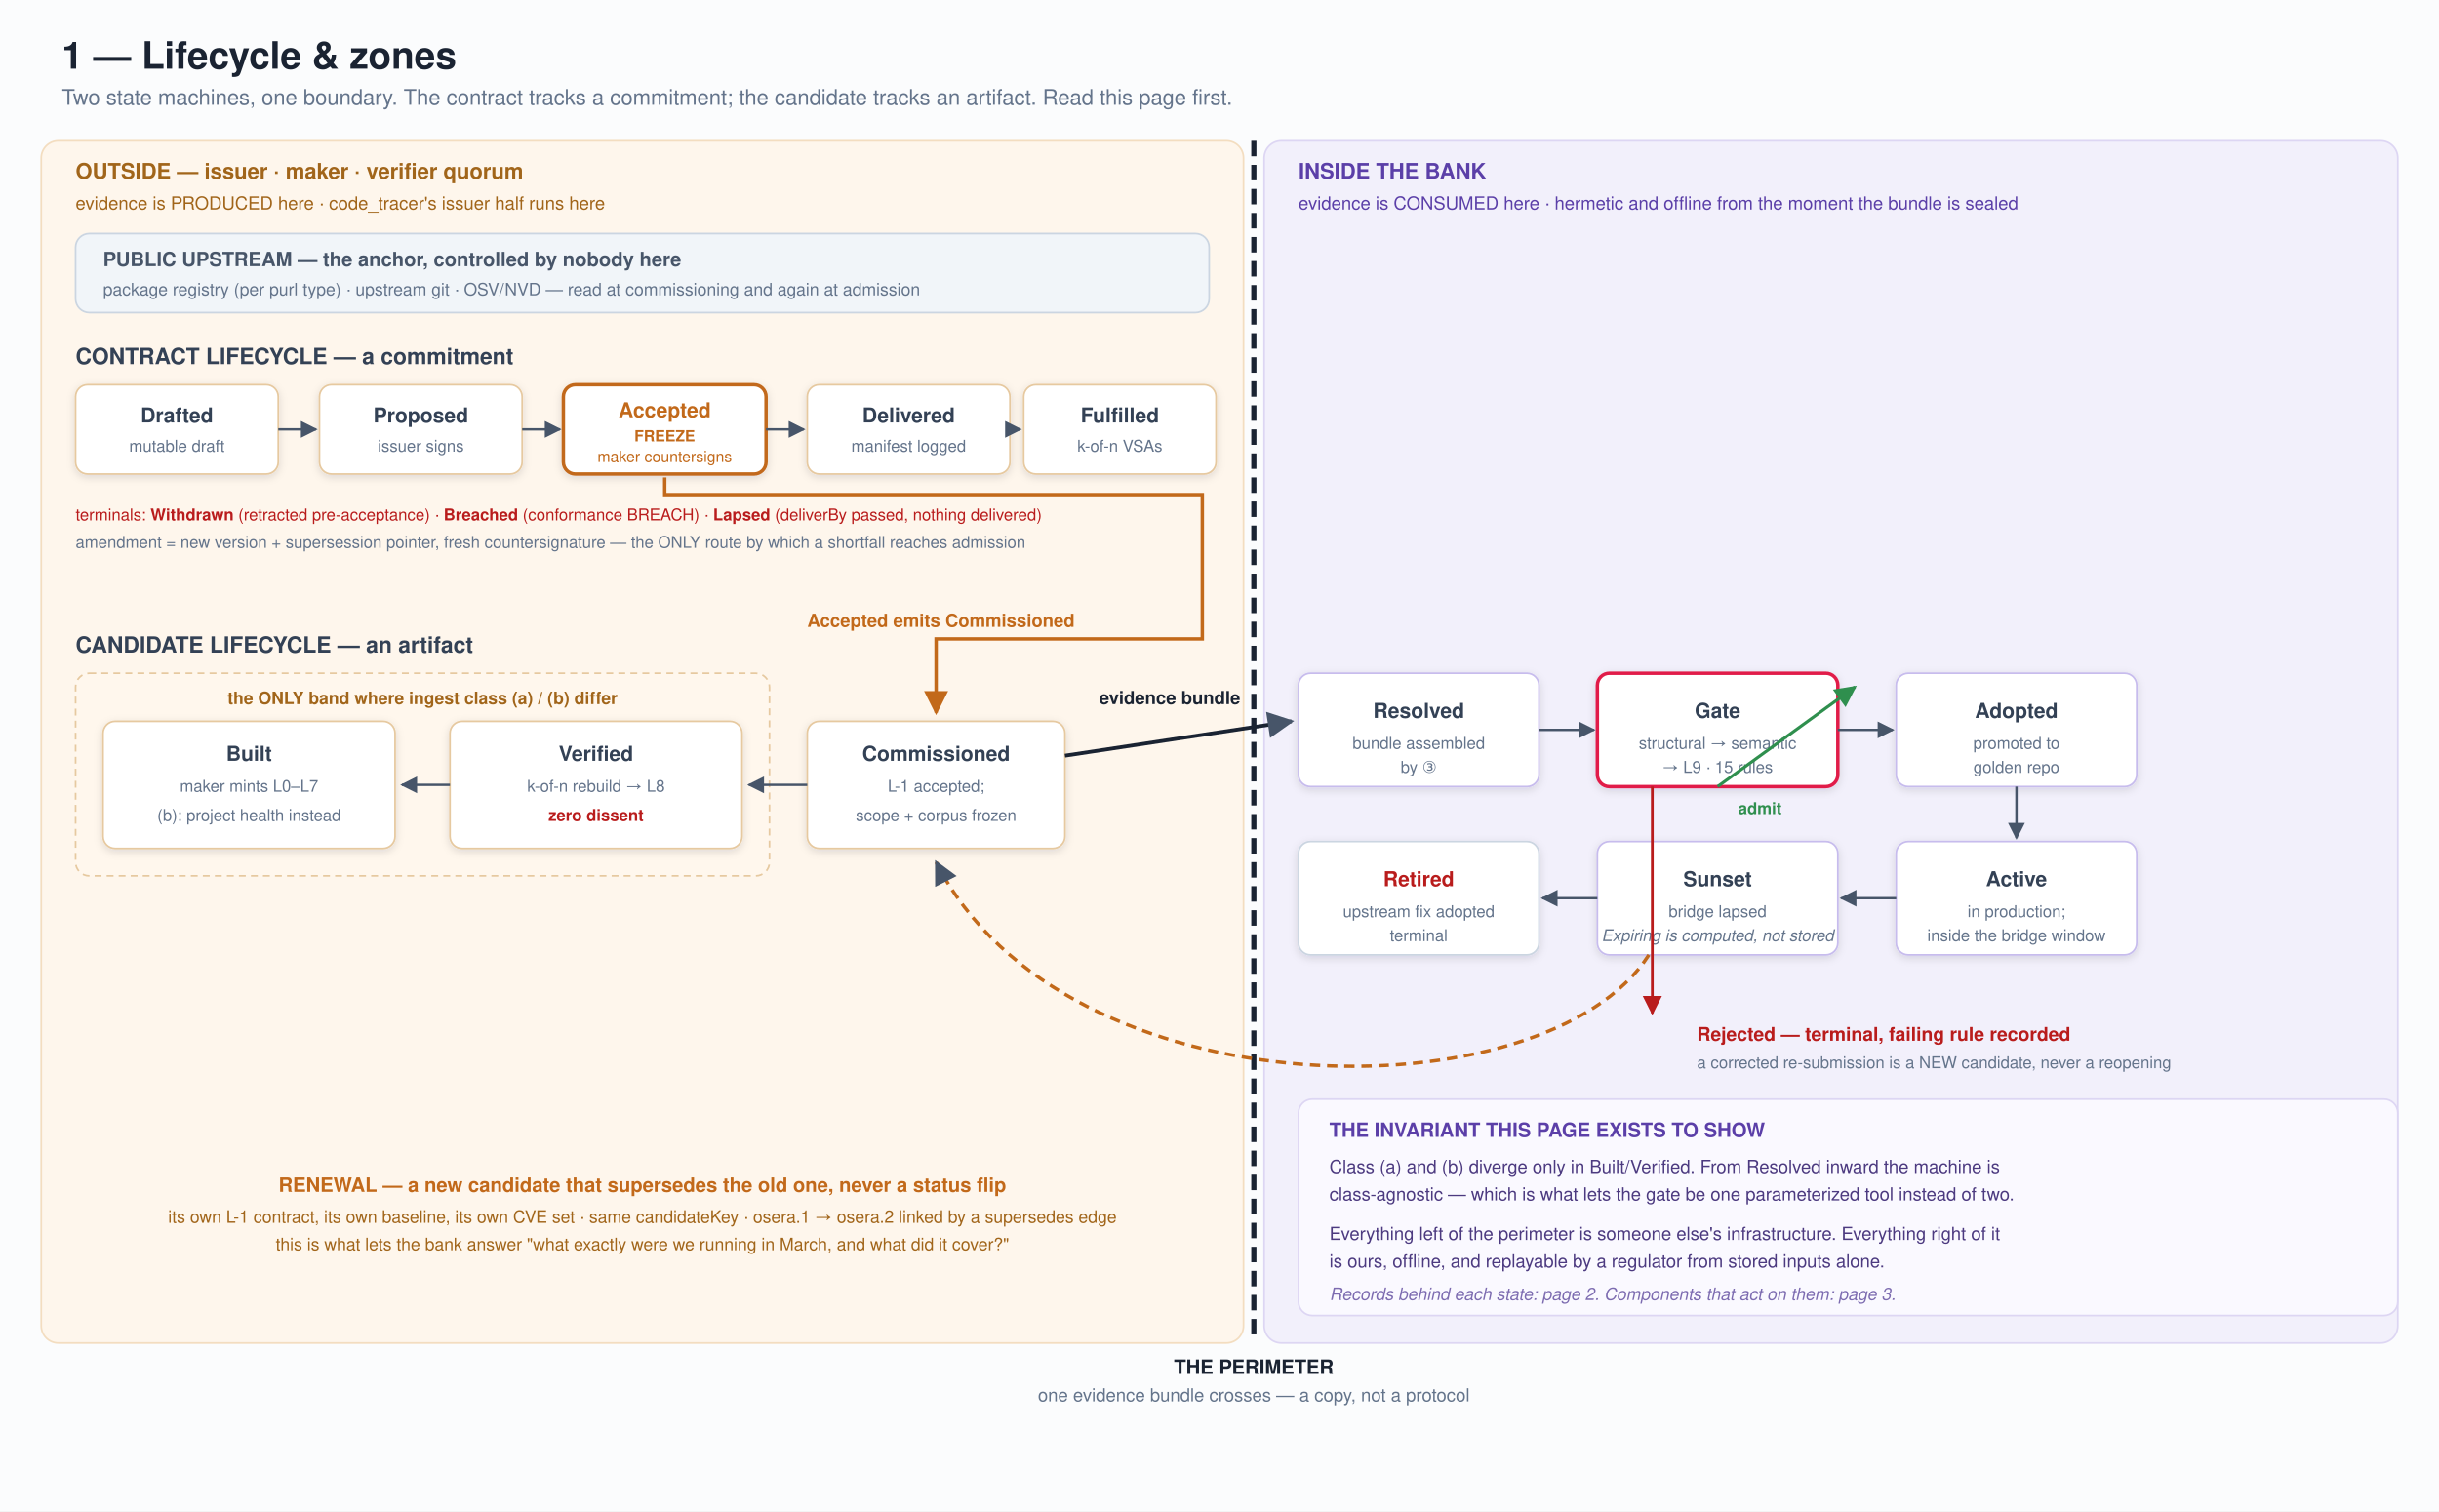
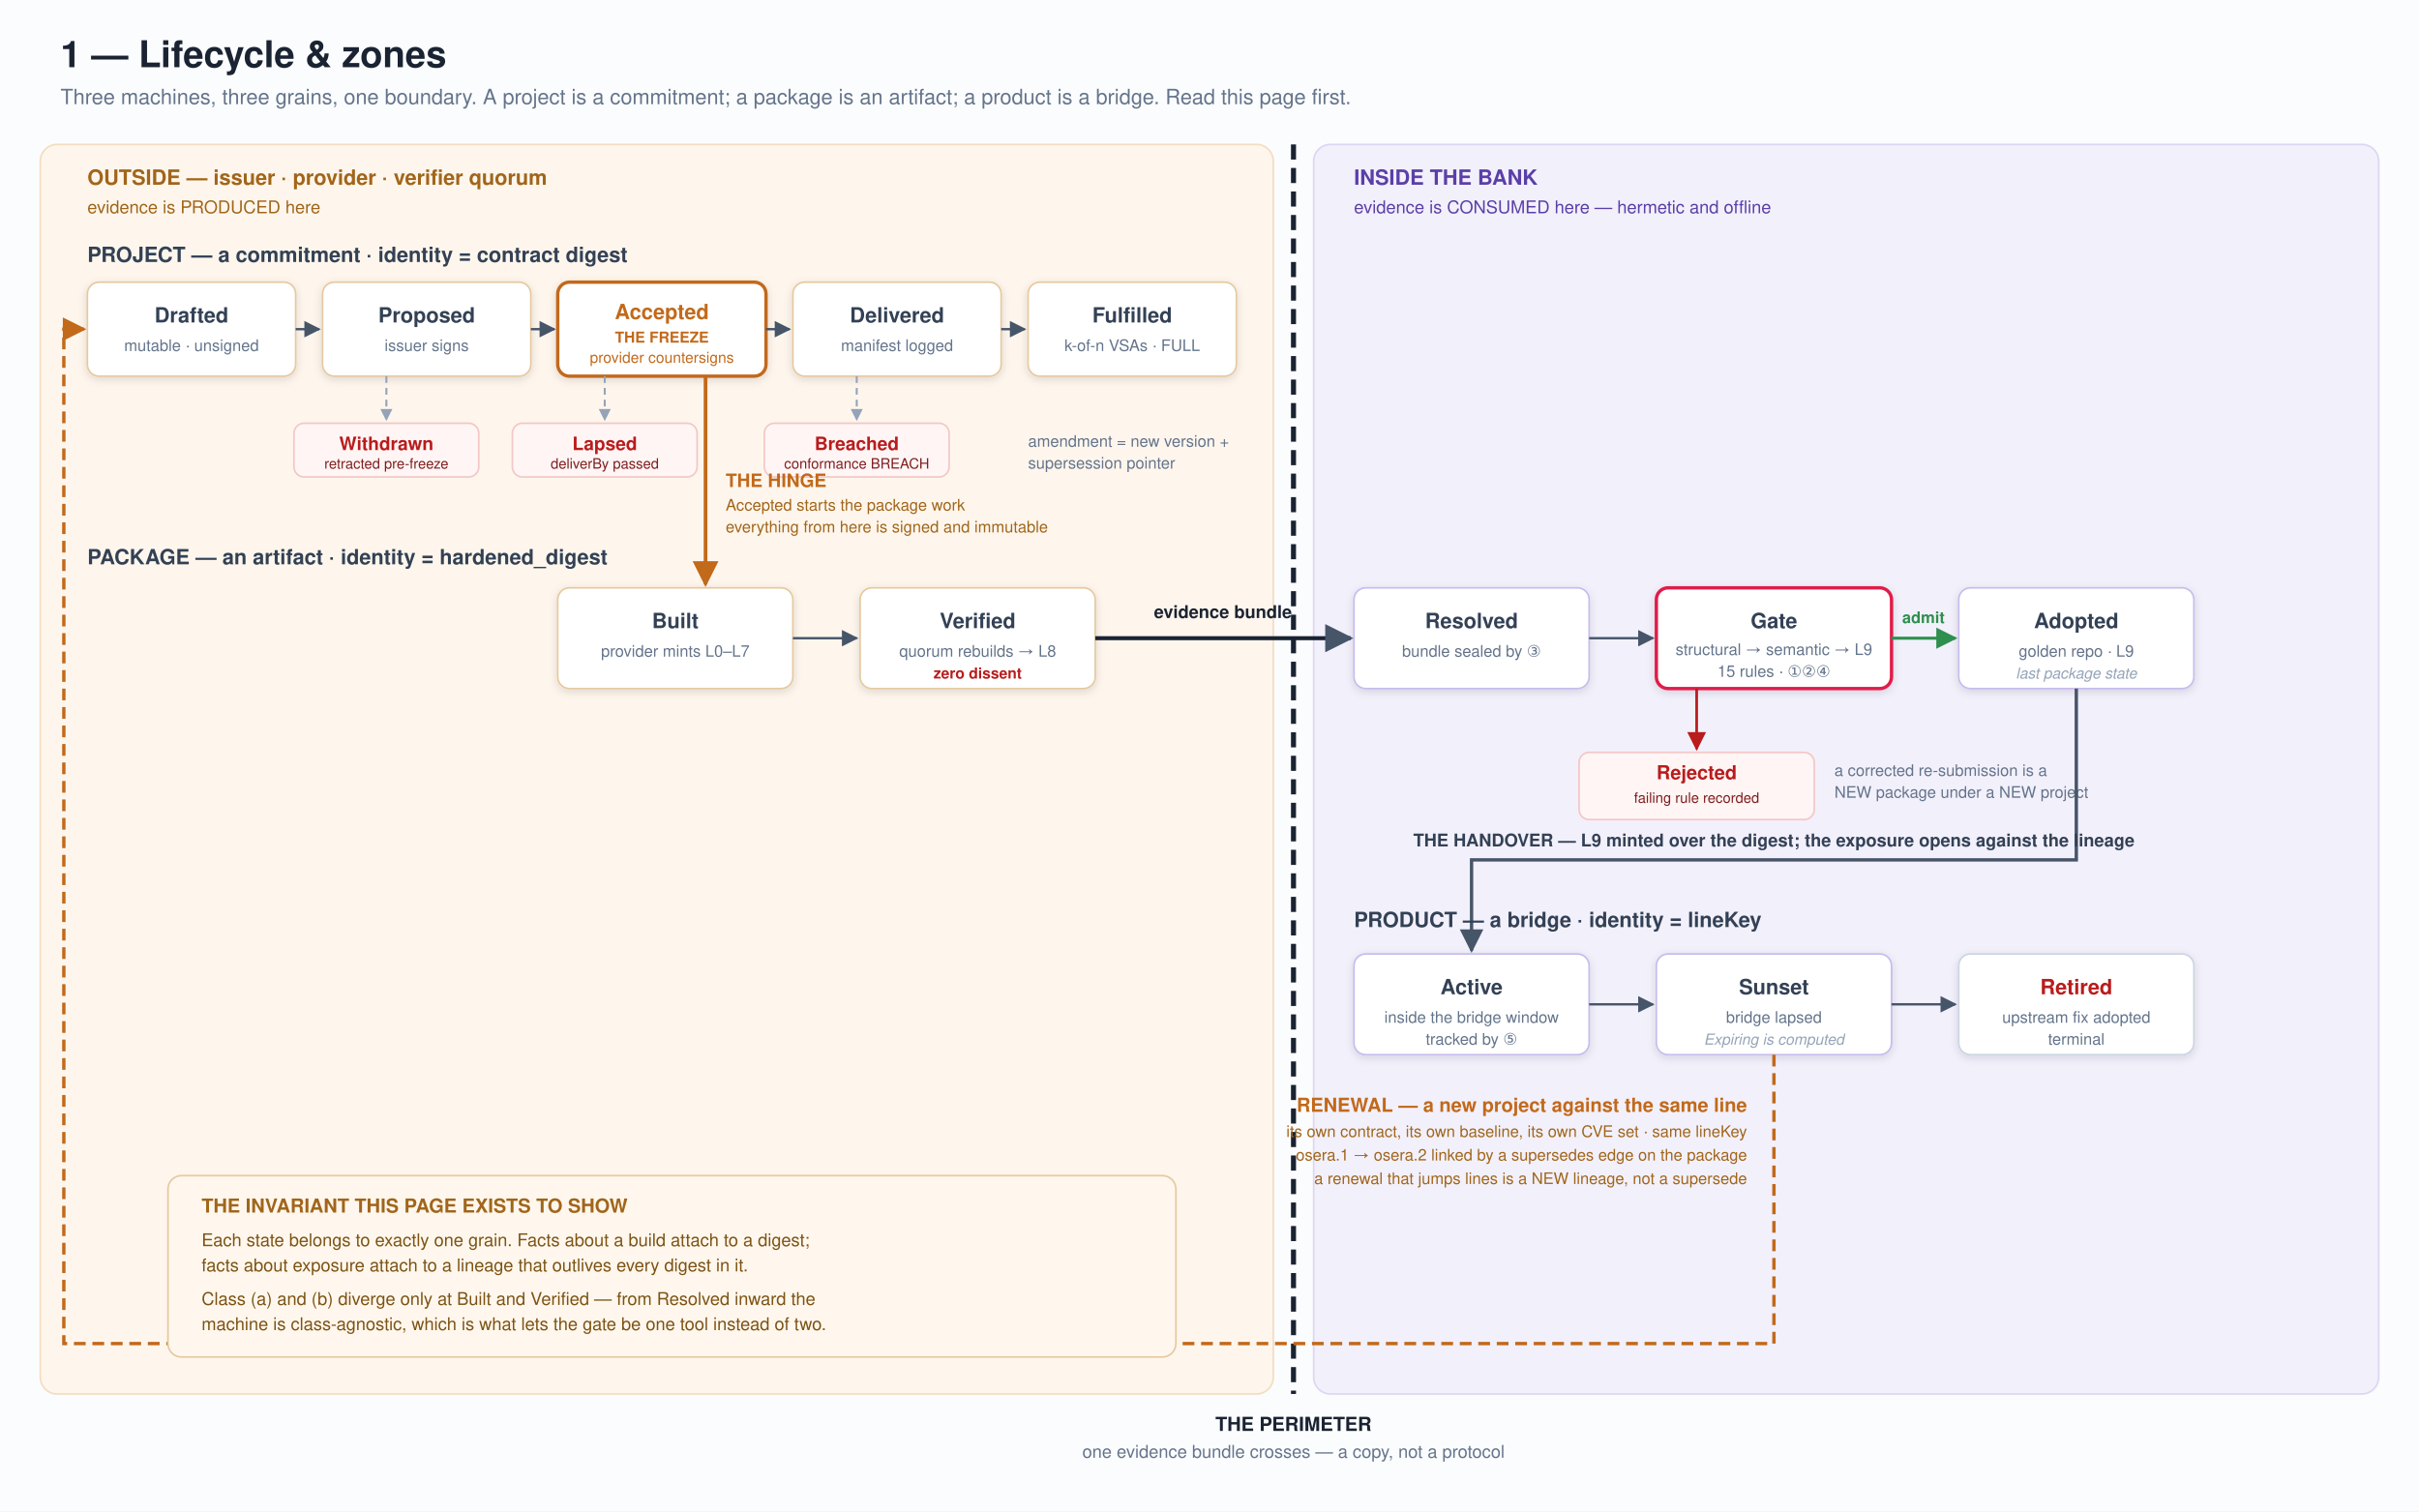
- <svg xmlns="http://www.w3.org/2000/svg" viewBox="0 0 1420 880" font-family="Helvetica, Arial, sans-serif">
+ <svg xmlns="http://www.w3.org/2000/svg" viewBox="0 0 1440 900" font-family="Helvetica, Arial, sans-serif">
  <defs>
    <marker id="a" viewBox="0 0 10 10" refX="9" refY="5" markerWidth="7" markerHeight="7" orient="auto-start-reverse">
      <path d="M0,0 L10,5 L0,10 z" fill="#475569" />
    </marker>
    <marker id="ar" viewBox="0 0 10 10" refX="9" refY="5" markerWidth="7" markerHeight="7" orient="auto-start-reverse">
      <path d="M0,0 L10,5 L0,10 z" fill="#b91c1c" />
    </marker>
    <marker id="ag" viewBox="0 0 10 10" refX="9" refY="5" markerWidth="7" markerHeight="7" orient="auto-start-reverse">
      <path d="M0,0 L10,5 L0,10 z" fill="#2f8f4e" />
    </marker>
    <marker id="ao" viewBox="0 0 10 10" refX="9" refY="5" markerWidth="7" markerHeight="7" orient="auto-start-reverse">
      <path d="M0,0 L10,5 L0,10 z" fill="#c2691a" />
    </marker>
+     <marker id="ad" viewBox="0 0 10 10" refX="9" refY="5" markerWidth="6" markerHeight="6" orient="auto-start-reverse">
+       <path d="M0,0 L10,5 L0,10 z" fill="#94a3b8" />
+     </marker>
    <filter id="s" x="-20%" y="-20%" width="140%" height="140%">
      <feDropShadow dx="0" dy="1.5" stdDeviation="2.5" flood-color="#1a2332" flood-opacity="0.13" />
    </filter>
  </defs>
-   <rect width="1420" height="880" fill="#fbfcfd" />
+   <rect width="1440" height="900" fill="#fbfcfd" />
  <text x="36" y="40" font-size="22" font-weight="700" fill="#1a2332">1 — Lifecycle &amp; zones</text>
-   <text x="36" y="61" font-size="12.5" fill="#64748b">Two state machines, one boundary. The contract tracks a commitment; the candidate tracks an artifact. Read this page first.</text>
-   <rect x="24" y="82" width="700" height="700" rx="10" fill="#fef6ec" stroke="#f3ddc0" />
-   <text x="44" y="104" font-size="12.5" font-weight="700" fill="#a1651a">OUTSIDE — issuer · maker · verifier quorum</text>
-   <text x="44" y="122" font-size="10.5" fill="#a1651a">evidence is PRODUCED here · code_tracer's issuer half runs here</text>
-   <rect x="736" y="82" width="660" height="700" rx="10" fill="#f2f0fb" stroke="#ddd6f3" />
-   <text x="756" y="104" font-size="12.5" font-weight="700" fill="#5b3fa8">INSIDE THE BANK</text>
-   <text x="756" y="122" font-size="10.5" fill="#5b3fa8">evidence is CONSUMED here · hermetic and offline from the moment the bundle is sealed</text>
-   <line x1="730" y1="82" x2="730" y2="782" stroke="#1a2332" stroke-width="3" stroke-dasharray="9 5" />
-   <text x="730" y="800" font-size="11.5" font-weight="700" fill="#1a2332" text-anchor="middle">THE PERIMETER</text>
-   <text x="730" y="816" font-size="10.5" fill="#64748b" text-anchor="middle">one evidence bundle crosses — a copy, not a protocol</text>
-   <rect x="44" y="136" width="660" height="46" rx="8" fill="#f1f5f9" stroke="#cbd5e1" />
-   <text x="60" y="155" font-size="11.5" font-weight="700" fill="#475569">PUBLIC UPSTREAM — the anchor, controlled by nobody here</text>
-   <text x="60" y="172" font-size="10" fill="#64748b">package registry (per purl type) · upstream git · OSV/NVD — read at commissioning and again at admission</text>
-   <text x="44" y="212" font-size="13" font-weight="700" fill="#334155">CONTRACT LIFECYCLE — a commitment</text>
+   <text x="36" y="62" font-size="12.5" fill="#64748b">Three machines, three grains, one boundary. A project is a commitment; a package is an artifact; a product is a bridge. Read this page first.</text>
+   <rect x="24" y="86" width="734" height="744" rx="10" fill="#fef6ec" stroke="#f3ddc0" />
+   <text x="52" y="110" font-size="12.5" font-weight="700" fill="#a1651a">OUTSIDE — issuer · provider · verifier quorum</text>
+   <text x="52" y="127" font-size="10.5" fill="#a1651a">evidence is PRODUCED here</text>
+   <rect x="782" y="86" width="634" height="744" rx="10" fill="#f2f0fb" stroke="#ddd6f3" />
+   <text x="806" y="110" font-size="12.5" font-weight="700" fill="#5b3fa8">INSIDE THE BANK</text>
+   <text x="806" y="127" font-size="10.5" fill="#5b3fa8">evidence is CONSUMED here — hermetic and offline</text>
+   <line x1="770" y1="86" x2="770" y2="830" stroke="#1a2332" stroke-width="3" stroke-dasharray="9 5" />
+   <text x="770" y="852" font-size="11.5" font-weight="700" fill="#1a2332" text-anchor="middle">THE PERIMETER</text>
+   <text x="770" y="868" font-size="10.5" fill="#64748b" text-anchor="middle">one evidence bundle crosses — a copy, not a protocol</text>
+   <text x="52" y="156" font-size="12.5" font-weight="700" fill="#334155">PROJECT — a commitment · identity = contract digest</text>
  <g filter="url(#s)">
-     <rect x="44" y="224" width="118" height="52" rx="7" fill="#fff" stroke="#e6c9a0" />
-     <rect x="186" y="224" width="118" height="52" rx="7" fill="#fff" stroke="#e6c9a0" />
-     <rect x="328" y="224" width="118" height="52" rx="7" fill="#fff" stroke="#c2691a" stroke-width="2" />
-     <rect x="470" y="224" width="118" height="52" rx="7" fill="#fff" stroke="#e6c9a0" />
-     <rect x="596" y="224" width="112" height="52" rx="7" fill="#fff" stroke="#e6c9a0" />
+     <rect x="52" y="168" width="124" height="56" rx="7" fill="#fff" stroke="#e6c9a0" />
+     <rect x="192" y="168" width="124" height="56" rx="7" fill="#fff" stroke="#e6c9a0" />
+     <rect x="332" y="168" width="124" height="56" rx="7" fill="#fff" stroke="#c2691a" stroke-width="2" />
+     <rect x="472" y="168" width="124" height="56" rx="7" fill="#fff" stroke="#e6c9a0" />
+     <rect x="612" y="168" width="124" height="56" rx="7" fill="#fff" stroke="#e6c9a0" />
  </g>
-   <text x="103" y="246" font-size="12" font-weight="600" fill="#334155" text-anchor="middle">Drafted</text>
-   <text x="103" y="263" font-size="9.5" fill="#64748b" text-anchor="middle">mutable draft</text>
-   <text x="245" y="246" font-size="12" font-weight="600" fill="#334155" text-anchor="middle">Proposed</text>
-   <text x="245" y="263" font-size="9.5" fill="#64748b" text-anchor="middle">issuer signs</text>
-   <text x="387" y="243" font-size="12" font-weight="700" fill="#c2691a" text-anchor="middle">Accepted</text>
-   <text x="387" y="257" font-size="9" font-weight="700" fill="#c2691a" text-anchor="middle">FREEZE</text>
-   <text x="387" y="269" font-size="9" fill="#c2691a" text-anchor="middle">maker countersigns</text>
-   <text x="529" y="246" font-size="12" font-weight="600" fill="#334155" text-anchor="middle">Delivered</text>
-   <text x="529" y="263" font-size="9.5" fill="#64748b" text-anchor="middle">manifest logged</text>
-   <text x="652" y="246" font-size="12" font-weight="600" fill="#334155" text-anchor="middle">Fulfilled</text>
-   <text x="652" y="263" font-size="9.5" fill="#64748b" text-anchor="middle">k-of-n VSAs</text>
+   <text x="114" y="192" font-size="12.5" font-weight="600" fill="#334155" text-anchor="middle">Drafted</text>
+   <text x="114" y="209" font-size="9.5" fill="#64748b" text-anchor="middle">mutable · unsigned</text>
+   <text x="254" y="192" font-size="12.5" font-weight="600" fill="#334155" text-anchor="middle">Proposed</text>
+   <text x="254" y="209" font-size="9.5" fill="#64748b" text-anchor="middle">issuer signs</text>
+   <text x="394" y="190" font-size="12.5" font-weight="700" fill="#c2691a" text-anchor="middle">Accepted</text>
+   <text x="394" y="204" font-size="9" font-weight="700" fill="#c2691a" text-anchor="middle">THE FREEZE</text>
+   <text x="394" y="216" font-size="9" fill="#c2691a" text-anchor="middle">provider countersigns</text>
+   <text x="534" y="192" font-size="12.5" font-weight="600" fill="#334155" text-anchor="middle">Delivered</text>
+   <text x="534" y="209" font-size="9.5" fill="#64748b" text-anchor="middle">manifest logged</text>
+   <text x="674" y="192" font-size="12.5" font-weight="600" fill="#334155" text-anchor="middle">Fulfilled</text>
+   <text x="674" y="209" font-size="9.5" fill="#64748b" text-anchor="middle">k-of-n VSAs · FULL</text>
  <g stroke="#475569" stroke-width="1.4" fill="none" marker-end="url(#a)">
-     <line x1="162" y1="250" x2="184" y2="250" />
-     <line x1="304" y1="250" x2="326" y2="250" />
-     <line x1="446" y1="250" x2="468" y2="250" />
-     <line x1="588" y1="250" x2="594" y2="250" />
+     <line x1="176" y1="196" x2="190" y2="196" />
+     <line x1="316" y1="196" x2="330" y2="196" />
+     <line x1="456" y1="196" x2="470" y2="196" />
+     <line x1="596" y1="196" x2="610" y2="196" />
  </g>
-   <text x="44" y="303" font-size="9.5" fill="#b91c1c">terminals: <tspan font-weight="700">Withdrawn</tspan> (retracted pre-acceptance) · <tspan font-weight="700">Breached</tspan> (conformance BREACH) · <tspan font-weight="700">Lapsed</tspan> (deliverBy passed, nothing delivered)</text>
-   <text x="44" y="319" font-size="9.5" fill="#64748b">amendment = new version + supersession pointer, fresh countersignature — the ONLY route by which a shortfall reaches admission</text>
-   <g stroke="#c2691a" stroke-width="2" fill="none" marker-end="url(#ao)">
-     <path d="M387 278 L387 288 L700 288 L700 372 L545 372 L545 415" />
+   <g stroke="#94a3b8" stroke-width="1.2" fill="none" stroke-dasharray="4 3" marker-end="url(#ad)">
+     <line x1="230" y1="224" x2="230" y2="250" />
+     <line x1="360" y1="224" x2="360" y2="250" />
+     <line x1="510" y1="224" x2="510" y2="250" />
  </g>
-   <text x="470" y="365" font-size="10.5" font-weight="700" fill="#c2691a">Accepted emits Commissioned</text>
-   <text x="44" y="380" font-size="13" font-weight="700" fill="#334155">CANDIDATE LIFECYCLE — an artifact</text>
-   <rect x="44" y="392" width="404" height="118" rx="8" fill="#fff7ed" stroke="#e6c9a0" stroke-dasharray="4 3" />
-   <text x="246" y="410" font-size="10" font-weight="700" fill="#a1651a" text-anchor="middle">the ONLY band where ingest class (a) / (b) differ</text>
+   <rect x="175" y="252" width="110" height="32" rx="6" fill="#fff5f5" stroke="#f3c7c7" />
+   <rect x="305" y="252" width="110" height="32" rx="6" fill="#fff5f5" stroke="#f3c7c7" />
+   <rect x="455" y="252" width="110" height="32" rx="6" fill="#fff5f5" stroke="#f3c7c7" />
+   <text x="230" y="268" font-size="11" font-weight="700" fill="#b91c1c" text-anchor="middle">Withdrawn</text>
+   <text x="230" y="279" font-size="8.5" fill="#7f1d1d" text-anchor="middle">retracted pre-freeze</text>
+   <text x="360" y="268" font-size="11" font-weight="700" fill="#b91c1c" text-anchor="middle">Lapsed</text>
+   <text x="360" y="279" font-size="8.5" fill="#7f1d1d" text-anchor="middle">deliverBy passed</text>
+   <text x="510" y="268" font-size="11" font-weight="700" fill="#b91c1c" text-anchor="middle">Breached</text>
+   <text x="510" y="279" font-size="8.5" fill="#7f1d1d" text-anchor="middle">conformance BREACH</text>
+   <text x="612" y="266" font-size="9.5" fill="#64748b">amendment = new version +</text>
+   <text x="612" y="279" font-size="9.5" fill="#64748b">supersession pointer</text>
+   <text x="52" y="336" font-size="12.5" font-weight="700" fill="#334155">PACKAGE — an artifact · identity = hardened_digest</text>
  <g filter="url(#s)">
-     <rect x="60" y="420" width="170" height="74" rx="7" fill="#fff" stroke="#e6c9a0" />
-     <rect x="262" y="420" width="170" height="74" rx="7" fill="#fff" stroke="#e6c9a0" />
+     <rect x="332" y="350" width="140" height="60" rx="7" fill="#fff" stroke="#e6c9a0" />
+     <rect x="512" y="350" width="140" height="60" rx="7" fill="#fff" stroke="#e6c9a0" />
+     <rect x="806" y="350" width="140" height="60" rx="7" fill="#fff" stroke="#c7bced" />
+     <rect x="986" y="350" width="140" height="60" rx="7" fill="#fff" stroke="#e11d48" stroke-width="2" />
+     <rect x="1166" y="350" width="140" height="60" rx="7" fill="#fff" stroke="#c7bced" />
  </g>
-   <text x="145" y="443" font-size="12" font-weight="600" fill="#334155" text-anchor="middle">Built</text>
-   <text x="145" y="461" font-size="9.5" fill="#64748b" text-anchor="middle">maker mints L0–L7</text>
-   <text x="145" y="478" font-size="9.5" fill="#64748b" text-anchor="middle">(b): project health instead</text>
-   <text x="347" y="443" font-size="12" font-weight="600" fill="#334155" text-anchor="middle">Verified</text>
-   <text x="347" y="461" font-size="9.5" fill="#64748b" text-anchor="middle">k-of-n rebuild → L8</text>
-   <text x="347" y="478" font-size="9.5" font-weight="700" fill="#b91c1c" text-anchor="middle">zero dissent</text>
-   <g filter="url(#s)">
-     <rect x="470" y="420" width="150" height="74" rx="7" fill="#fff" stroke="#e6c9a0" />
-   </g>
-   <text x="545" y="443" font-size="12" font-weight="600" fill="#334155" text-anchor="middle">Commissioned</text>
-   <text x="545" y="461" font-size="9.5" fill="#64748b" text-anchor="middle">L-1 accepted;</text>
-   <text x="545" y="478" font-size="9.5" fill="#64748b" text-anchor="middle">scope + corpus frozen</text>
+   <text x="402" y="374" font-size="12.5" font-weight="600" fill="#334155" text-anchor="middle">Built</text>
+   <text x="402" y="391" font-size="9.5" fill="#64748b" text-anchor="middle">provider mints L0–L7</text>
+   <text x="582" y="374" font-size="12.5" font-weight="600" fill="#334155" text-anchor="middle">Verified</text>
+   <text x="582" y="391" font-size="9.5" fill="#64748b" text-anchor="middle">quorum rebuilds → L8</text>
+   <text x="582" y="404" font-size="9" font-weight="700" fill="#b91c1c" text-anchor="middle">zero dissent</text>
+   <text x="876" y="374" font-size="12.5" font-weight="600" fill="#334155" text-anchor="middle">Resolved</text>
+   <text x="876" y="391" font-size="9.5" fill="#64748b" text-anchor="middle">bundle sealed by ③</text>
+   <text x="1056" y="374" font-size="12.5" font-weight="700" fill="#334155" text-anchor="middle">Gate</text>
+   <text x="1056" y="390" font-size="9.5" fill="#64748b" text-anchor="middle">structural → semantic → L9</text>
+   <text x="1056" y="403" font-size="9.5" fill="#64748b" text-anchor="middle">15 rules · ①②④</text>
+   <text x="1236" y="374" font-size="12.5" font-weight="600" fill="#334155" text-anchor="middle">Adopted</text>
+   <text x="1236" y="391" font-size="9.5" fill="#64748b" text-anchor="middle">golden repo · L9</text>
+   <text x="1236" y="404" font-size="9" font-style="italic" fill="#94a3b8" text-anchor="middle">last package state</text>
  <g stroke="#475569" stroke-width="1.4" fill="none" marker-end="url(#a)">
-     <line x1="470" y1="457" x2="436" y2="457" />
-     <line x1="262" y1="457" x2="234" y2="457" />
-   </g>
-   <g filter="url(#s)">
-     <rect x="756" y="392" width="140" height="66" rx="7" fill="#fff" stroke="#c7bced" />
-     <rect x="930" y="392" width="140" height="66" rx="7" fill="#fff" stroke="#e11d48" stroke-width="2" />
-     <rect x="1104" y="392" width="140" height="66" rx="7" fill="#fff" stroke="#c7bced" />
-     <rect x="1104" y="490" width="140" height="66" rx="7" fill="#fff" stroke="#c7bced" />
-     <rect x="930" y="490" width="140" height="66" rx="7" fill="#fff" stroke="#c7bced" />
-     <rect x="756" y="490" width="140" height="66" rx="7" fill="#fff" stroke="#cbd5e1" />
-   </g>
-   <text x="826" y="418" font-size="12" font-weight="600" fill="#334155" text-anchor="middle">Resolved</text>
-   <text x="826" y="436" font-size="9.5" fill="#64748b" text-anchor="middle">bundle assembled</text>
-   <text x="826" y="450" font-size="9.5" fill="#64748b" text-anchor="middle">by ③</text>
-   <text x="1000" y="418" font-size="12" font-weight="700" fill="#334155" text-anchor="middle">Gate</text>
-   <text x="1000" y="436" font-size="9.5" fill="#64748b" text-anchor="middle">structural → semantic</text>
-   <text x="1000" y="450" font-size="9.5" fill="#64748b" text-anchor="middle">→ L9 · 15 rules</text>
-   <text x="1174" y="418" font-size="12" font-weight="600" fill="#334155" text-anchor="middle">Adopted</text>
-   <text x="1174" y="436" font-size="9.5" fill="#64748b" text-anchor="middle">promoted to</text>
-   <text x="1174" y="450" font-size="9.5" fill="#64748b" text-anchor="middle">golden repo</text>
-   <text x="1174" y="516" font-size="12" font-weight="600" fill="#334155" text-anchor="middle">Active</text>
-   <text x="1174" y="534" font-size="9.5" fill="#64748b" text-anchor="middle">in production;</text>
-   <text x="1174" y="548" font-size="9.5" fill="#64748b" text-anchor="middle">inside the bridge window</text>
-   <text x="1000" y="516" font-size="12" font-weight="600" fill="#334155" text-anchor="middle">Sunset</text>
-   <text x="1000" y="534" font-size="9.5" fill="#64748b" text-anchor="middle">bridge lapsed</text>
-   <text x="1000" y="548" font-size="9.5" font-style="italic" fill="#64748b" text-anchor="middle">Expiring is computed, not stored</text>
-   <text x="826" y="516" font-size="12" font-weight="600" fill="#b91c1c" text-anchor="middle">Retired</text>
-   <text x="826" y="534" font-size="9.5" fill="#64748b" text-anchor="middle">upstream fix adopted</text>
-   <text x="826" y="548" font-size="9.5" fill="#64748b" text-anchor="middle">terminal</text>
-   <g stroke="#475569" stroke-width="1.4" fill="none" marker-end="url(#a)">
-     <line x1="896" y1="425" x2="928" y2="425" />
-     <line x1="1070" y1="425" x2="1102" y2="425" />
-     <line x1="1174" y1="458" x2="1174" y2="488" />
-     <line x1="1104" y1="523" x2="1072" y2="523" />
-     <line x1="930" y1="523" x2="898" y2="523" />
+     <line x1="472" y1="380" x2="510" y2="380" />
+     <line x1="946" y1="380" x2="984" y2="380" />
  </g>
  <g stroke="#2f8f4e" stroke-width="1.8" fill="none" marker-end="url(#ag)">
-     <line x1="1000" y1="458" x2="1080" y2="400" />
+     <line x1="1126" y1="380" x2="1164" y2="380" />
  </g>
-   <text x="1012" y="474" font-size="9.5" font-weight="700" fill="#2f8f4e">admit</text>
+   <text x="1145" y="371" font-size="9.5" font-weight="700" fill="#2f8f4e" text-anchor="middle">admit</text>
+   <g stroke="#1a2332" stroke-width="2.4" fill="none" marker-end="url(#a)">
+     <line x1="652" y1="380" x2="804" y2="380" />
+   </g>
+   <text x="728" y="368" font-size="10.5" font-weight="700" fill="#1a2332" text-anchor="middle">evidence bundle</text>
+   <g stroke="#c2691a" stroke-width="2.2" fill="none" marker-end="url(#ao)">
+     <path d="M420 224 L420 348" />
+   </g>
+   <text x="432" y="290" font-size="11" font-weight="700" fill="#c2691a">THE HINGE</text>
+   <text x="432" y="304" font-size="9.5" fill="#a1651a">Accepted starts the package work</text>
+   <text x="432" y="317" font-size="9.5" fill="#a1651a">everything from here is signed and immutable</text>
  <g stroke="#b91c1c" stroke-width="1.6" fill="none" marker-end="url(#ar)">
-     <line x1="962" y1="458" x2="962" y2="590" />
+     <line x1="1010" y1="410" x2="1010" y2="446" />
  </g>
-   <text x="988" y="606" font-size="11" font-weight="700" fill="#b91c1c">Rejected — terminal, failing rule recorded</text>
-   <text x="988" y="622" font-size="9.5" fill="#64748b">a corrected re-submission is a NEW candidate, never a reopening</text>
-   <g stroke="#1a2332" stroke-width="2.2" fill="none" marker-end="url(#a)">
-     <line x1="620" y1="440" x2="752" y2="420" />
+   <rect x="940" y="448" width="140" height="40" rx="6" fill="#fff5f5" stroke="#f3c7c7" />
+   <text x="1010" y="464" font-size="11.5" font-weight="700" fill="#b91c1c" text-anchor="middle">Rejected</text>
+   <text x="1010" y="478" font-size="8.5" fill="#7f1d1d" text-anchor="middle">failing rule recorded</text>
+   <text x="1092" y="462" font-size="9.5" fill="#64748b">a corrected re-submission is a</text>
+   <text x="1092" y="475" font-size="9.5" fill="#64748b">NEW package under a NEW project</text>
+   <g stroke="#475569" stroke-width="2" fill="none" marker-end="url(#a)">
+     <path d="M1236 410 L1236 512 L876 512 L876 566" />
  </g>
-   <text x="640" y="410" font-size="10.5" font-weight="700" fill="#1a2332">evidence bundle</text>
-   <g stroke="#c2691a" stroke-width="2" fill="none" marker-end="url(#a)" stroke-dasharray="6 4">
-     <path d="M960 556 C 900 650, 620 650, 545 502" />
+   <text x="1056" y="504" font-size="10.5" font-weight="700" fill="#334155" text-anchor="middle">THE HANDOVER — L9 minted over the digest; the exposure opens against the lineage</text>
+   <text x="806" y="552" font-size="12.5" font-weight="700" fill="#334155">PRODUCT — a bridge · identity = lineKey</text>
+   <g filter="url(#s)">
+     <rect x="806" y="568" width="140" height="60" rx="7" fill="#fff" stroke="#c7bced" />
+     <rect x="986" y="568" width="140" height="60" rx="7" fill="#fff" stroke="#c7bced" />
+     <rect x="1166" y="568" width="140" height="60" rx="7" fill="#fff" stroke="#cbd5e1" />
  </g>
-   <text x="374" y="694" font-size="11.5" font-weight="700" fill="#c2691a" text-anchor="middle">RENEWAL — a new candidate that supersedes the old one, never a status flip</text>
-   <text x="374" y="712" font-size="10" fill="#a1651a" text-anchor="middle">its own L-1 contract, its own baseline, its own CVE set · same candidateKey · osera.1 → osera.2 linked by a supersedes edge</text>
-   <text x="374" y="728" font-size="10" fill="#a1651a" text-anchor="middle">this is what lets the bank answer "what exactly were we running in March, and what did it cover?"</text>
-   <rect x="756" y="640" width="640" height="126" rx="8" fill="#faf9ff" stroke="#ddd6f3" />
-   <text x="774" y="662" font-size="11.5" font-weight="700" fill="#5b3fa8">THE INVARIANT THIS PAGE EXISTS TO SHOW</text>
-   <text x="774" y="683" font-size="10.5" fill="#4c3a80">Class (a) and (b) diverge only in Built/Verified. From Resolved inward the machine is</text>
-   <text x="774" y="699" font-size="10.5" fill="#4c3a80">class-agnostic — which is what lets the gate be one parameterized tool instead of two.</text>
-   <text x="774" y="722" font-size="10.5" fill="#4c3a80">Everything left of the perimeter is someone else's infrastructure. Everything right of it</text>
-   <text x="774" y="738" font-size="10.5" fill="#4c3a80">is ours, offline, and replayable by a regulator from stored inputs alone.</text>
-   <text x="774" y="757" font-size="10" font-style="italic" fill="#7c6bb0">Records behind each state: page 2. Components that act on them: page 3.</text>
+   <text x="876" y="592" font-size="12.5" font-weight="600" fill="#334155" text-anchor="middle">Active</text>
+   <text x="876" y="609" font-size="9.5" fill="#64748b" text-anchor="middle">inside the bridge window</text>
+   <text x="876" y="622" font-size="9.5" fill="#64748b" text-anchor="middle">tracked by ⑤</text>
+   <text x="1056" y="592" font-size="12.5" font-weight="600" fill="#334155" text-anchor="middle">Sunset</text>
+   <text x="1056" y="609" font-size="9.5" fill="#64748b" text-anchor="middle">bridge lapsed</text>
+   <text x="1056" y="622" font-size="9" font-style="italic" fill="#94a3b8" text-anchor="middle">Expiring is computed</text>
+   <text x="1236" y="592" font-size="12.5" font-weight="700" fill="#b91c1c" text-anchor="middle">Retired</text>
+   <text x="1236" y="609" font-size="9.5" fill="#64748b" text-anchor="middle">upstream fix adopted</text>
+   <text x="1236" y="622" font-size="9.5" fill="#64748b" text-anchor="middle">terminal</text>
+   <g stroke="#475569" stroke-width="1.4" fill="none" marker-end="url(#a)">
+     <line x1="946" y1="598" x2="984" y2="598" />
+     <line x1="1126" y1="598" x2="1164" y2="598" />
+   </g>
+   <g stroke="#c2691a" stroke-width="2" fill="none" stroke-dasharray="7 4" marker-end="url(#ao)">
+     <path d="M1056 628 L1056 800 L38 800 L38 196 L50 196" />
+   </g>
+   <text x="1040" y="662" font-size="11.5" font-weight="700" fill="#c2691a" text-anchor="end">RENEWAL — a new project against the same line</text>
+   <text x="1040" y="677" font-size="9.5" fill="#a1651a" text-anchor="end">its own contract, its own baseline, its own CVE set · same lineKey</text>
+   <text x="1040" y="691" font-size="9.5" fill="#a1651a" text-anchor="end">osera.1 → osera.2 linked by a supersedes edge on the package</text>
+   <text x="1040" y="705" font-size="9.5" fill="#a1651a" text-anchor="end">a renewal that jumps lines is a NEW lineage, not a supersede</text>
+   <rect x="100" y="700" width="600" height="108" rx="8" fill="#fff7ed" stroke="#e6c9a0" />
+   <text x="120" y="722" font-size="11.5" font-weight="700" fill="#a1651a">THE INVARIANT THIS PAGE EXISTS TO SHOW</text>
+   <text x="120" y="742" font-size="10.5" fill="#7c5314">Each state belongs to exactly one grain. Facts about a build attach to a digest;</text>
+   <text x="120" y="757" font-size="10.5" fill="#7c5314">facts about exposure attach to a lineage that outlives every digest in it.</text>
+   <text x="120" y="777" font-size="10.5" fill="#7c5314">Class (a) and (b) diverge only at Built and Verified — from Resolved inward the</text>
+   <text x="120" y="792" font-size="10.5" fill="#7c5314">machine is class-agnostic, which is what lets the gate be one tool instead of two.</text>
</svg>
